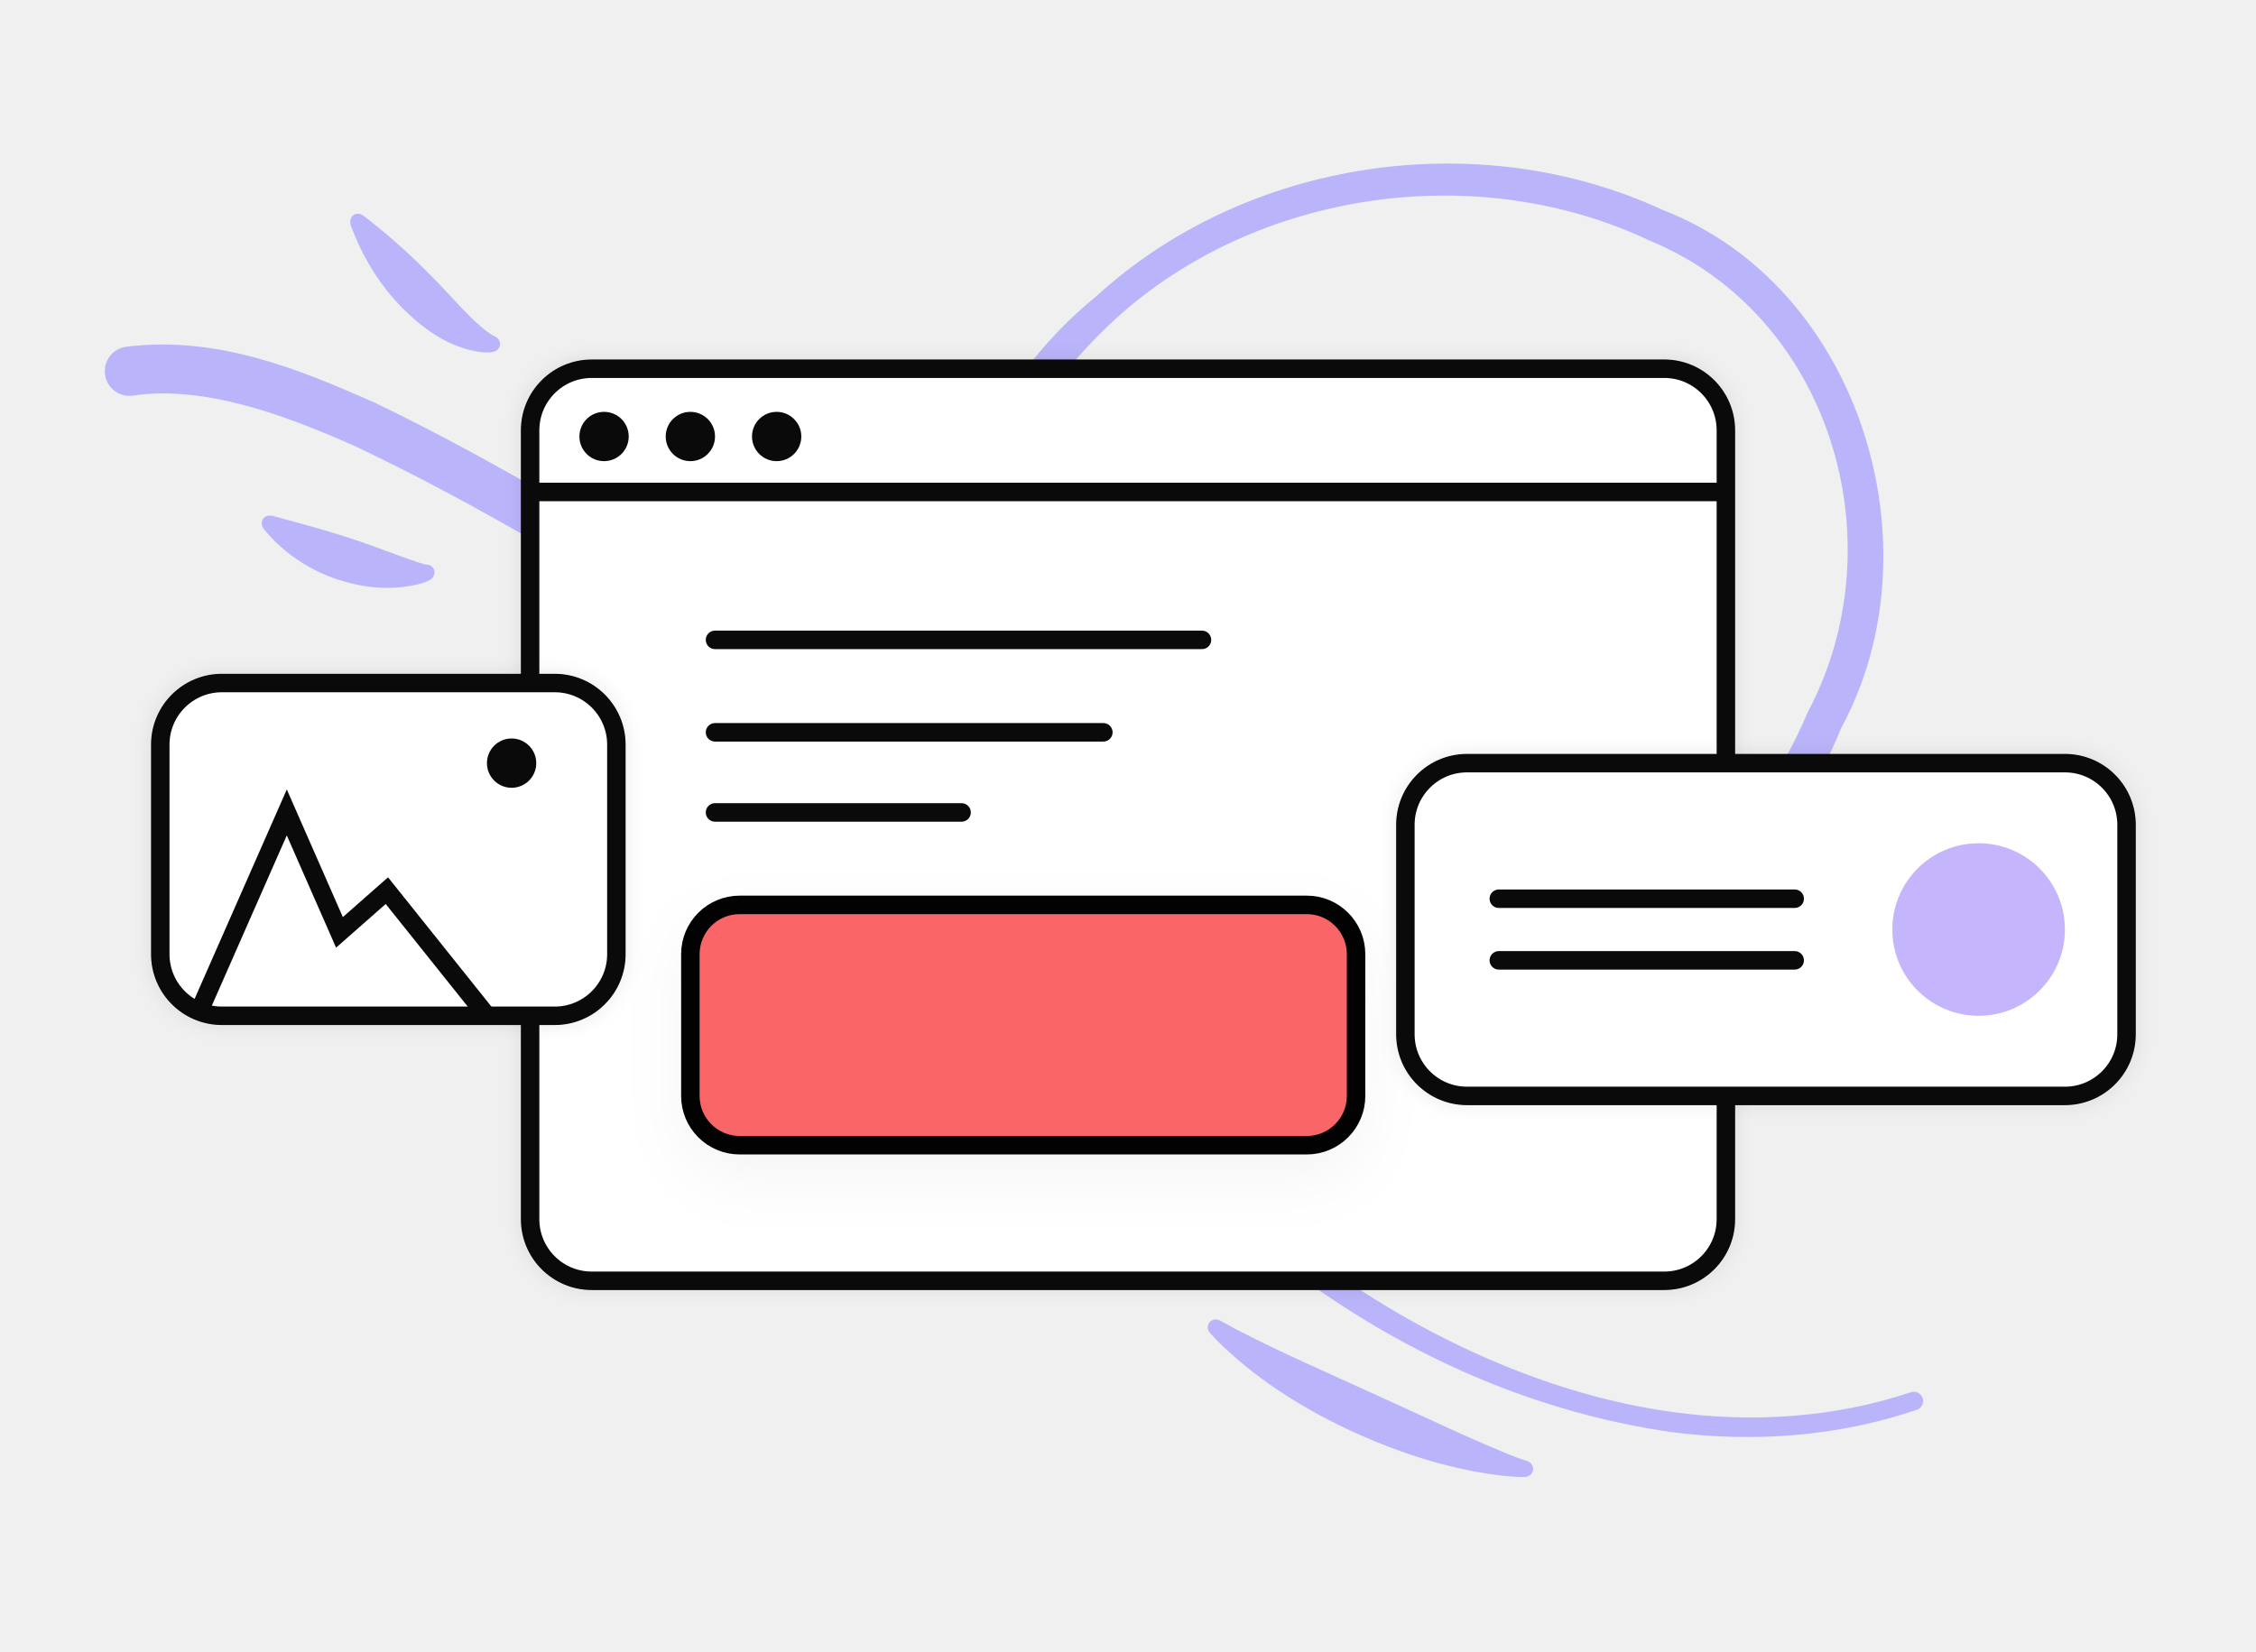
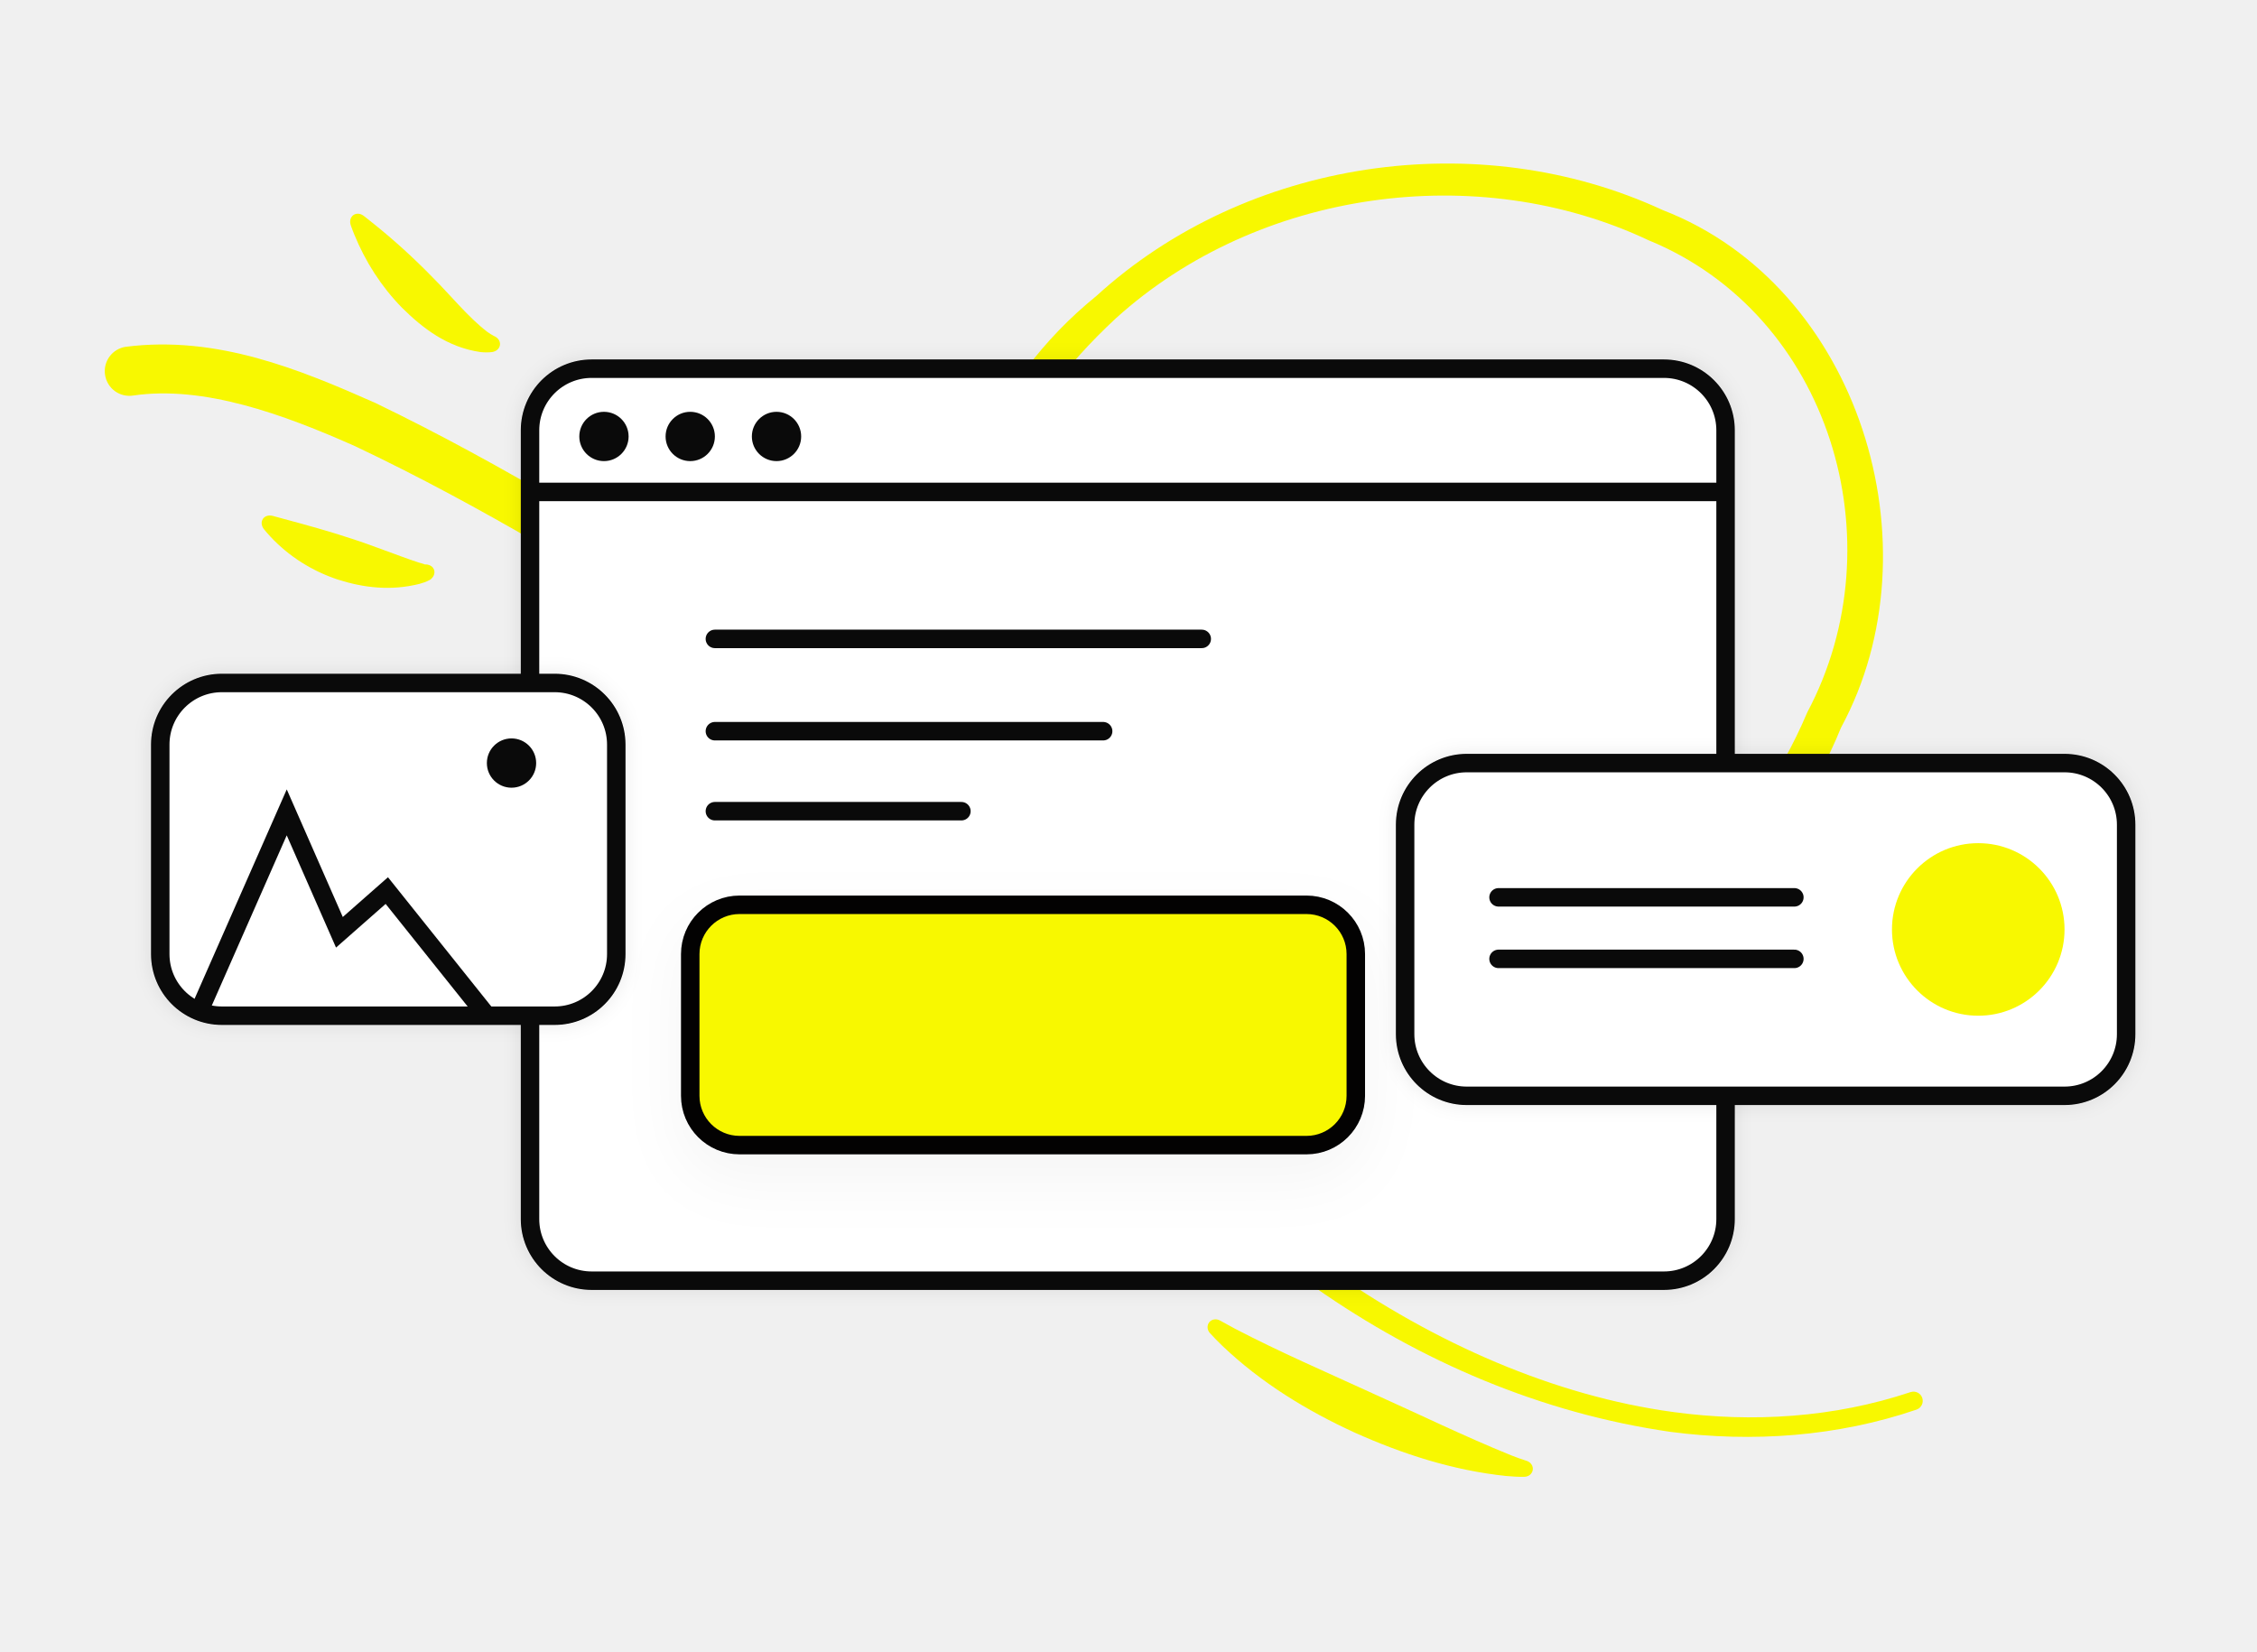
- <svg xmlns="http://www.w3.org/2000/svg" width="366" height="268" viewBox="0 0 366 268" fill="none">
-   <path d="M21.613 64.185C20.565 64.351 19.495 64.093 18.639 63.467C17.783 62.84 17.21 61.897 17.047 60.845C16.884 59.793 17.144 58.72 17.771 57.864C18.397 57.008 19.338 56.438 20.387 56.279C35.227 54.382 48.652 59.966 60.826 65.35C103.096 85.729 139.495 114.482 180.302 135.184C200.485 145.289 222.272 154.563 244.351 153.754C266.82 153.446 284.45 136.429 293.256 115.602C308.005 87.861 296.927 51.044 267.527 38.999C239.717 25.858 204.098 30.83 181.103 51.622C113.387 114.271 194.776 218.697 271.47 229.134C284.371 230.907 297.667 230.038 310.022 225.906C310.398 225.781 310.809 225.81 311.165 225.988C311.52 226.165 311.791 226.475 311.917 226.851C312.044 227.227 312.016 227.638 311.839 227.994C311.663 228.35 311.354 228.622 310.978 228.75C310.978 228.75 310.978 228.75 310.978 228.75C298.173 233.123 284.373 234.104 271.042 232.356C229.117 226.305 192.802 198.76 170.086 163.795C146.524 129.997 142.979 76.356 177.898 48.034C202.232 25.812 239.85 20.207 269.826 34.1C301.725 46.452 314.637 88.68 298.744 118.054C289.905 139.845 269.779 159.829 244.685 160.191C220.322 161.159 197.909 151.467 177.202 141.326C135.583 120.501 98.623 91.802 57.615 72.404C45.987 67.232 33.062 62.507 21.613 64.185Z" fill="#BAB4FA" />
-   <path d="M196.344 216.351C196.125 216.11 195.976 215.803 195.949 215.473C195.922 215.143 196.018 214.82 196.219 214.568C196.421 214.317 196.716 214.154 197.044 214.108C197.372 214.063 197.704 214.142 197.987 214.304C197.987 214.304 197.987 214.304 197.987 214.304C198.773 214.747 199.59 215.195 200.394 215.619C207.703 219.43 215.216 222.666 222.678 226.089C230.157 229.445 237.586 233.075 245.172 236.154C245.991 236.477 246.877 236.796 247.69 237.054C248.002 237.148 248.288 237.335 248.481 237.604C248.674 237.873 248.758 238.2 248.715 238.519C248.671 238.838 248.502 239.13 248.244 239.338C247.986 239.545 247.66 239.648 247.334 239.655C246.364 239.67 245.342 239.604 244.397 239.522C235.71 238.603 227.555 235.948 219.781 232.461C212.042 228.914 204.646 224.401 198.358 218.412C197.67 217.748 196.982 217.05 196.344 216.351Z" fill="#BAB4FA" />
-   <path d="M56.93 36.588C56.827 36.291 56.786 35.966 56.855 35.655C56.924 35.345 57.095 35.077 57.342 34.901C57.589 34.726 57.898 34.653 58.214 34.69C58.53 34.727 58.824 34.873 59.07 35.067C59.07 35.067 59.07 35.067 59.07 35.067C59.469 35.377 59.873 35.699 60.277 36.025C63.878 38.891 67.16 41.888 70.183 44.993C73.234 48.04 75.942 51.451 79.067 53.85C79.419 54.103 79.784 54.334 80.153 54.524C80.442 54.647 80.711 54.834 80.895 55.094C81.079 55.353 81.164 55.659 81.129 55.96C81.093 56.261 80.94 56.54 80.701 56.749C80.461 56.959 80.156 57.079 79.847 57.131C79.847 57.131 79.847 57.131 79.847 57.131C79.23 57.206 78.599 57.195 77.992 57.135C72.534 56.361 68.518 53.196 65.178 49.886C61.866 46.485 59.304 42.491 57.498 38.079C57.293 37.581 57.102 37.081 56.93 36.588Z" fill="#BAB4FA" />
-   <path d="M68.935 91.595C69.247 91.585 69.568 91.637 69.844 91.788C70.121 91.939 70.33 92.173 70.43 92.455C70.531 92.737 70.517 93.05 70.399 93.342C70.28 93.634 70.064 93.877 69.817 94.067C69.817 94.067 69.817 94.067 69.817 94.067C69.125 94.446 68.619 94.59 68.076 94.748C63.441 95.915 59.009 95.389 54.839 94.055C50.69 92.687 46.853 90.291 43.837 87.037C43.502 86.675 43.18 86.305 42.866 85.923C42.671 85.68 42.52 85.392 42.474 85.08C42.428 84.768 42.49 84.46 42.655 84.211C42.819 83.961 43.078 83.784 43.383 83.703C43.688 83.623 44.012 83.649 44.312 83.733C44.312 83.733 44.312 83.733 44.312 83.733C44.765 83.857 45.211 83.977 45.655 84.097C49.648 85.171 53.367 86.193 57.032 87.408C60.68 88.584 64.37 90.107 67.968 91.293C68.347 91.416 68.775 91.502 68.935 91.595Z" fill="#BAB4FA" />
-   <g filter="url(#filter0_d_1456_3181)">
-     <rect x="86" y="59.828" width="194" height="148" rx="10" fill="white" />
-     <rect x="86" y="59.828" width="194" height="148" rx="10" stroke="#0A0A0A" stroke-width="3" />
+ <svg xmlns="http://www.w3.org/2000/svg" width="597" height="437" viewBox="0 0 597 437" fill="none">
+   <g id="1440w">
+     <g id="06 Â· Services">
+       <g id="Frame 396">
+         <g id="Services â cards">
+           <g id="container">
+             <g id="illustration">
+               <path id="Vector 215" d="M35.231 104.629C33.523 104.899 31.78 104.479 30.384 103.458C28.988 102.437 28.055 100.899 27.789 99.184C27.523 97.47 27.947 95.721 28.968 94.325C29.989 92.93 31.524 92.001 33.233 91.742C33.233 91.742 33.233 91.742 33.233 91.742C57.424 88.648 79.308 97.751 99.153 106.528C168.058 139.748 227.392 186.618 293.912 220.364C326.814 236.838 362.328 251.956 398.319 250.636C434.947 250.135 463.685 222.395 478.04 188.445C502.082 143.223 484.023 83.208 436.099 63.572C390.765 42.152 332.703 50.257 295.217 84.15C184.833 186.275 317.507 356.501 442.526 373.514C463.556 376.404 485.231 374.988 505.37 368.252C505.984 368.048 506.654 368.096 507.234 368.385C507.813 368.674 508.254 369.18 508.46 369.793C508.666 370.406 508.62 371.075 508.333 371.656C508.046 372.236 507.541 372.679 506.929 372.887C506.929 372.887 506.929 372.887 506.929 372.887C486.056 380.017 463.56 381.616 441.829 378.766C373.487 368.902 314.289 324 277.258 267.004C238.85 211.91 233.071 124.469 289.993 78.3C329.661 42.077 390.983 32.939 439.846 55.586C491.846 75.722 512.893 144.558 486.986 192.441C472.578 227.964 439.77 260.54 398.864 261.129C359.149 262.707 322.613 246.909 288.859 230.378C221.016 196.431 160.766 149.648 93.918 118.026C74.964 109.596 53.895 101.893 35.231 104.629Z" fill="#F8F800" />
+               <path id="Vector 317" d="M320.066 352.677C319.709 352.284 319.465 351.783 319.422 351.245C319.378 350.707 319.533 350.18 319.862 349.77C320.191 349.36 320.672 349.094 321.206 349.021C321.742 348.947 322.283 349.076 322.744 349.339C322.744 349.339 322.744 349.339 322.744 349.339C324.024 350.062 325.357 350.793 326.668 351.484C338.583 357.696 350.829 362.97 362.993 368.55C375.184 374.021 387.295 379.938 399.661 384.957C400.996 385.484 402.439 386.004 403.765 386.425C404.273 386.578 404.74 386.882 405.054 387.321C405.369 387.76 405.506 388.292 405.435 388.813C405.364 389.333 405.089 389.809 404.668 390.147C404.247 390.486 403.717 390.653 403.186 390.665C401.603 390.688 399.937 390.582 398.398 390.448C384.236 388.95 370.943 384.622 358.27 378.938C345.655 373.156 333.598 365.799 323.349 356.036C322.228 354.954 321.106 353.816 320.066 352.677Z" fill="#F8F800" />
+               <path id="Vector 318" d="M92.802 59.644C92.635 59.16 92.567 58.63 92.68 58.123C92.792 57.617 93.071 57.18 93.474 56.894C93.876 56.608 94.381 56.489 94.895 56.55C95.411 56.61 95.889 56.848 96.291 57.165C96.291 57.165 96.291 57.165 96.291 57.165C96.941 57.67 97.6 58.194 98.259 58.725C104.128 63.398 109.478 68.284 114.407 73.344C119.379 78.311 123.795 83.873 128.889 87.783C129.462 88.196 130.057 88.572 130.659 88.882C131.13 89.082 131.569 89.387 131.869 89.81C132.169 90.233 132.306 90.732 132.249 91.223C132.191 91.714 131.941 92.168 131.551 92.509C131.161 92.851 130.664 93.046 130.159 93.131C130.159 93.131 130.159 93.131 130.159 93.131C129.154 93.253 128.125 93.236 127.136 93.138C118.239 91.876 111.693 86.717 106.248 81.322C100.849 75.778 96.673 69.267 93.728 62.074C93.395 61.263 93.082 60.447 92.802 59.644Z" fill="#F8F800" />
+               <path id="Vector 319" d="M112.37 149.31C112.879 149.294 113.402 149.379 113.853 149.625C114.304 149.871 114.645 150.253 114.808 150.712C114.972 151.171 114.95 151.682 114.756 152.158C114.563 152.634 114.211 153.031 113.808 153.34C113.808 153.34 113.808 153.34 113.808 153.34C112.68 153.957 111.856 154.192 110.97 154.45C103.415 156.352 96.19 155.495 89.392 153.321C82.629 151.09 76.375 147.184 71.459 141.88C70.913 141.291 70.388 140.688 69.875 140.065C69.557 139.667 69.311 139.198 69.236 138.69C69.161 138.182 69.262 137.68 69.531 137.273C69.799 136.866 70.221 136.577 70.718 136.446C71.214 136.314 71.743 136.357 72.233 136.493C72.233 136.493 72.233 136.493 72.233 136.493C72.971 136.696 73.697 136.892 74.421 137.088C80.931 138.838 86.992 140.504 92.967 142.485C98.914 144.402 104.93 146.884 110.794 148.818C111.411 149.018 112.11 149.158 112.37 149.31Z" fill="#F8F800" />
+               <g id="Group 1">
+                 <g id="color-item" filter="url(#filter0_d_1626_43139)">
+                   <rect x="140.192" y="97.526" width="316.242" height="241.257" rx="16.301" fill="white" />
+                   <rect x="140.192" y="97.526" width="316.242" height="241.257" rx="16.301" stroke="#0A0A0A" stroke-width="4.89" />
+                 </g>
+                 <g id="background" filter="url(#filter1_d_1626_43139)">
+                   <rect x="182.574" y="239.346" width="176.052" height="63.574" rx="13.041" fill="#F8F800" />
+                   <rect x="182.574" y="239.346" width="176.052" height="63.574" rx="13.041" stroke="#030202" stroke-width="4.89" />
+                 </g>
+                 <g id="color-item_2" filter="url(#filter2_d_1626_43139)">
+                   <rect x="371.667" y="201.854" width="190.723" height="88.026" rx="16.301" fill="white" />
+                   <rect x="371.667" y="201.854" width="190.723" height="88.026" rx="16.301" stroke="#0A0A0A" stroke-width="4.89" />
+                 </g>
+                 <path id="Vector 356" d="M140.192 130.128H455.618" stroke="#0A0A0A" stroke-width="4.89" />
+                 <circle id="Ellipse 324" cx="523.268" cy="245.866" r="22.822" fill="#F8F800" />
+                 <path id="Vector" d="M474.626 237.373H396.38" stroke="#0A0A0A" stroke-width="4.89" stroke-linecap="round" />
+                 <path id="Vector_2" d="M317.874 169.007H189.095" stroke="#0A0A0A" stroke-width="4.89" stroke-linecap="round" />
+                 <path id="Vector_3" d="M291.792 193.423H189.095" stroke="#0A0A0A" stroke-width="4.89" stroke-linecap="round" />
+                 <path id="Vector_4" d="M474.626 253.65H396.38" stroke="#0A0A0A" stroke-width="4.89" stroke-linecap="round" />
+                 <path id="Vector_5" d="M254.299 214.584H189.095" stroke="#0A0A0A" stroke-width="4.89" stroke-linecap="round" />
+                 <g id="color-item_3" filter="url(#filter3_d_1626_43139)">
+                   <rect x="42.385" y="180.662" width="120.628" height="88.026" rx="16.301" fill="white" />
+                   <rect x="42.385" y="180.662" width="120.628" height="88.026" rx="16.301" stroke="#0A0A0A" stroke-width="4.89" />
+                 </g>
+                 <path id="Vector 357" d="M52.166 268.688L75.847 214.895L89.777 246.619L102.314 235.584L128.781 268.688" stroke="#0A0A0A" stroke-width="4.89" />
+                 <circle id="Ellipse 325" cx="159.753" cy="115.457" r="6.52" fill="#0A0A0A" />
+                 <circle id="Ellipse 326" cx="182.574" cy="115.457" r="6.52" fill="#0A0A0A" />
+                 <circle id="Ellipse 327" cx="205.396" cy="115.457" r="6.52" fill="#0A0A0A" />
+                 <circle id="Ellipse 328" cx="135.301" cy="201.853" r="6.52" fill="#0A0A0A" />
+               </g>
+             </g>
+           </g>
+         </g>
+       </g>
+     </g>
  </g>
-   <g filter="url(#filter1_d_1456_3181)">
-     <rect x="112" y="146.828" width="108" height="39" rx="8" fill="#FA6568" />
-     <rect x="112" y="146.828" width="108" height="39" rx="8" stroke="#030202" stroke-width="3" />
-   </g>
-   <g filter="url(#filter2_d_1456_3181)">
-     <rect x="228" y="123.828" width="117" height="54" rx="10" fill="white" />
-     <rect x="228" y="123.828" width="117" height="54" rx="10" stroke="#0A0A0A" stroke-width="3" />
-   </g>
-   <path d="M86 79.828H279.5" stroke="#0A0A0A" stroke-width="3" />
-   <circle cx="321" cy="150.828" r="14" fill="#C4B5FD" />
-   <path d="M291.159 145.828H243.159" stroke="#0A0A0A" stroke-width="3" stroke-linecap="round" />
-   <path d="M195 103.828H116" stroke="#0A0A0A" stroke-width="3" stroke-linecap="round" />
-   <path d="M179 118.828H116" stroke="#0A0A0A" stroke-width="3" stroke-linecap="round" />
-   <path d="M291.159 155.828H243.159" stroke="#0A0A0A" stroke-width="3" stroke-linecap="round" />
-   <path d="M156 131.828H116" stroke="#0A0A0A" stroke-width="3" stroke-linecap="round" />
-   <g filter="url(#filter3_d_1456_3181)">
-     <rect x="26" y="110.828" width="74" height="54" rx="10" fill="white" />
-     <rect x="26" y="110.828" width="74" height="54" rx="10" stroke="#0A0A0A" stroke-width="3" />
-   </g>
-   <path d="M32 164.828L46.527 131.828L55.073 151.289L62.764 144.52L79 164.828" stroke="#0A0A0A" stroke-width="3" />
-   <circle cx="98" cy="70.828" r="4" fill="#0A0A0A" />
-   <circle cx="112" cy="70.828" r="4" fill="#0A0A0A" />
-   <circle cx="126" cy="70.828" r="4" fill="#0A0A0A" />
-   <circle cx="83" cy="123.828" r="4" fill="#0A0A0A" />
  <defs>
-     <filter id="filter0_d_1456_3181" x="81.487" y="55.315" width="203.025" height="157.025" filterUnits="userSpaceOnUse" color-interpolation-filters="sRGB">
+     <filter id="filter0_d_1626_43139" x="132.835" y="90.17" width="330.954" height="255.969" filterUnits="userSpaceOnUse" color-interpolation-filters="sRGB">
      <feFlood flood-opacity="0" result="BackgroundImageFix" />
      <feColorMatrix in="SourceAlpha" type="matrix" values="0 0 0 0 0 0 0 0 0 0 0 0 0 0 0 0 0 0 127 0" result="hardAlpha" />
      <feOffset />
-       <feGaussianBlur stdDeviation="1.506" />
+       <feGaussianBlur stdDeviation="2.455" />
      <feComposite in2="hardAlpha" operator="out" />
      <feColorMatrix type="matrix" values="0 0 0 0 0 0 0 0 0 0 0 0 0 0 0 0 0 0 0.08 0" />
-       <feBlend mode="normal" in2="BackgroundImageFix" result="effect1_dropShadow_1456_3181" />
-       <feBlend mode="normal" in="SourceGraphic" in2="effect1_dropShadow_1456_3181" result="shape" />
+       <feBlend mode="normal" in2="BackgroundImageFix" result="effect1_dropShadow_1626_43139" />
+       <feBlend mode="normal" in="SourceGraphic" in2="effect1_dropShadow_1626_43139" result="shape" />
    </filter>
-     <filter id="filter1_d_1456_3181" x="100.5" y="139.328" width="131" height="62" filterUnits="userSpaceOnUse" color-interpolation-filters="sRGB">
+     <filter id="filter1_d_1626_43139" x="163.828" y="227.12" width="213.545" height="101.067" filterUnits="userSpaceOnUse" color-interpolation-filters="sRGB">
      <feFlood flood-opacity="0" result="BackgroundImageFix" />
      <feColorMatrix in="SourceAlpha" type="matrix" values="0 0 0 0 0 0 0 0 0 0 0 0 0 0 0 0 0 0 127 0" result="hardAlpha" />
-       <feOffset dy="4" />
-       <feGaussianBlur stdDeviation="5" />
+       <feOffset dy="6.52" />
+       <feGaussianBlur stdDeviation="8.151" />
      <feComposite in2="hardAlpha" operator="out" />
      <feColorMatrix type="matrix" values="0 0 0 0 0 0 0 0 0 0 0 0 0 0 0 0 0 0 0.04 0" />
-       <feBlend mode="normal" in2="BackgroundImageFix" result="effect1_dropShadow_1456_3181" />
-       <feBlend mode="normal" in="SourceGraphic" in2="effect1_dropShadow_1456_3181" result="shape" />
+       <feBlend mode="normal" in2="BackgroundImageFix" result="effect1_dropShadow_1626_43139" />
+       <feBlend mode="normal" in="SourceGraphic" in2="effect1_dropShadow_1626_43139" result="shape" />
    </filter>
-     <filter id="filter2_d_1456_3181" x="223.487" y="119.315" width="126.025" height="63.025" filterUnits="userSpaceOnUse" color-interpolation-filters="sRGB">
+     <filter id="filter2_d_1626_43139" x="364.311" y="194.497" width="205.435" height="102.738" filterUnits="userSpaceOnUse" color-interpolation-filters="sRGB">
      <feFlood flood-opacity="0" result="BackgroundImageFix" />
      <feColorMatrix in="SourceAlpha" type="matrix" values="0 0 0 0 0 0 0 0 0 0 0 0 0 0 0 0 0 0 127 0" result="hardAlpha" />
      <feOffset />
-       <feGaussianBlur stdDeviation="1.506" />
+       <feGaussianBlur stdDeviation="2.455" />
      <feComposite in2="hardAlpha" operator="out" />
      <feColorMatrix type="matrix" values="0 0 0 0 0 0 0 0 0 0 0 0 0 0 0 0 0 0 0.08 0" />
-       <feBlend mode="normal" in2="BackgroundImageFix" result="effect1_dropShadow_1456_3181" />
-       <feBlend mode="normal" in="SourceGraphic" in2="effect1_dropShadow_1456_3181" result="shape" />
+       <feBlend mode="normal" in2="BackgroundImageFix" result="effect1_dropShadow_1626_43139" />
+       <feBlend mode="normal" in="SourceGraphic" in2="effect1_dropShadow_1626_43139" result="shape" />
    </filter>
-     <filter id="filter3_d_1456_3181" x="21.487" y="106.315" width="83.025" height="63.025" filterUnits="userSpaceOnUse" color-interpolation-filters="sRGB">
+     <filter id="filter3_d_1626_43139" x="35.029" y="173.306" width="135.341" height="102.738" filterUnits="userSpaceOnUse" color-interpolation-filters="sRGB">
      <feFlood flood-opacity="0" result="BackgroundImageFix" />
      <feColorMatrix in="SourceAlpha" type="matrix" values="0 0 0 0 0 0 0 0 0 0 0 0 0 0 0 0 0 0 127 0" result="hardAlpha" />
      <feOffset />
-       <feGaussianBlur stdDeviation="1.506" />
+       <feGaussianBlur stdDeviation="2.455" />
      <feComposite in2="hardAlpha" operator="out" />
      <feColorMatrix type="matrix" values="0 0 0 0 0 0 0 0 0 0 0 0 0 0 0 0 0 0 0.08 0" />
-       <feBlend mode="normal" in2="BackgroundImageFix" result="effect1_dropShadow_1456_3181" />
-       <feBlend mode="normal" in="SourceGraphic" in2="effect1_dropShadow_1456_3181" result="shape" />
+       <feBlend mode="normal" in2="BackgroundImageFix" result="effect1_dropShadow_1626_43139" />
+       <feBlend mode="normal" in="SourceGraphic" in2="effect1_dropShadow_1626_43139" result="shape" />
    </filter>
  </defs>
</svg>
